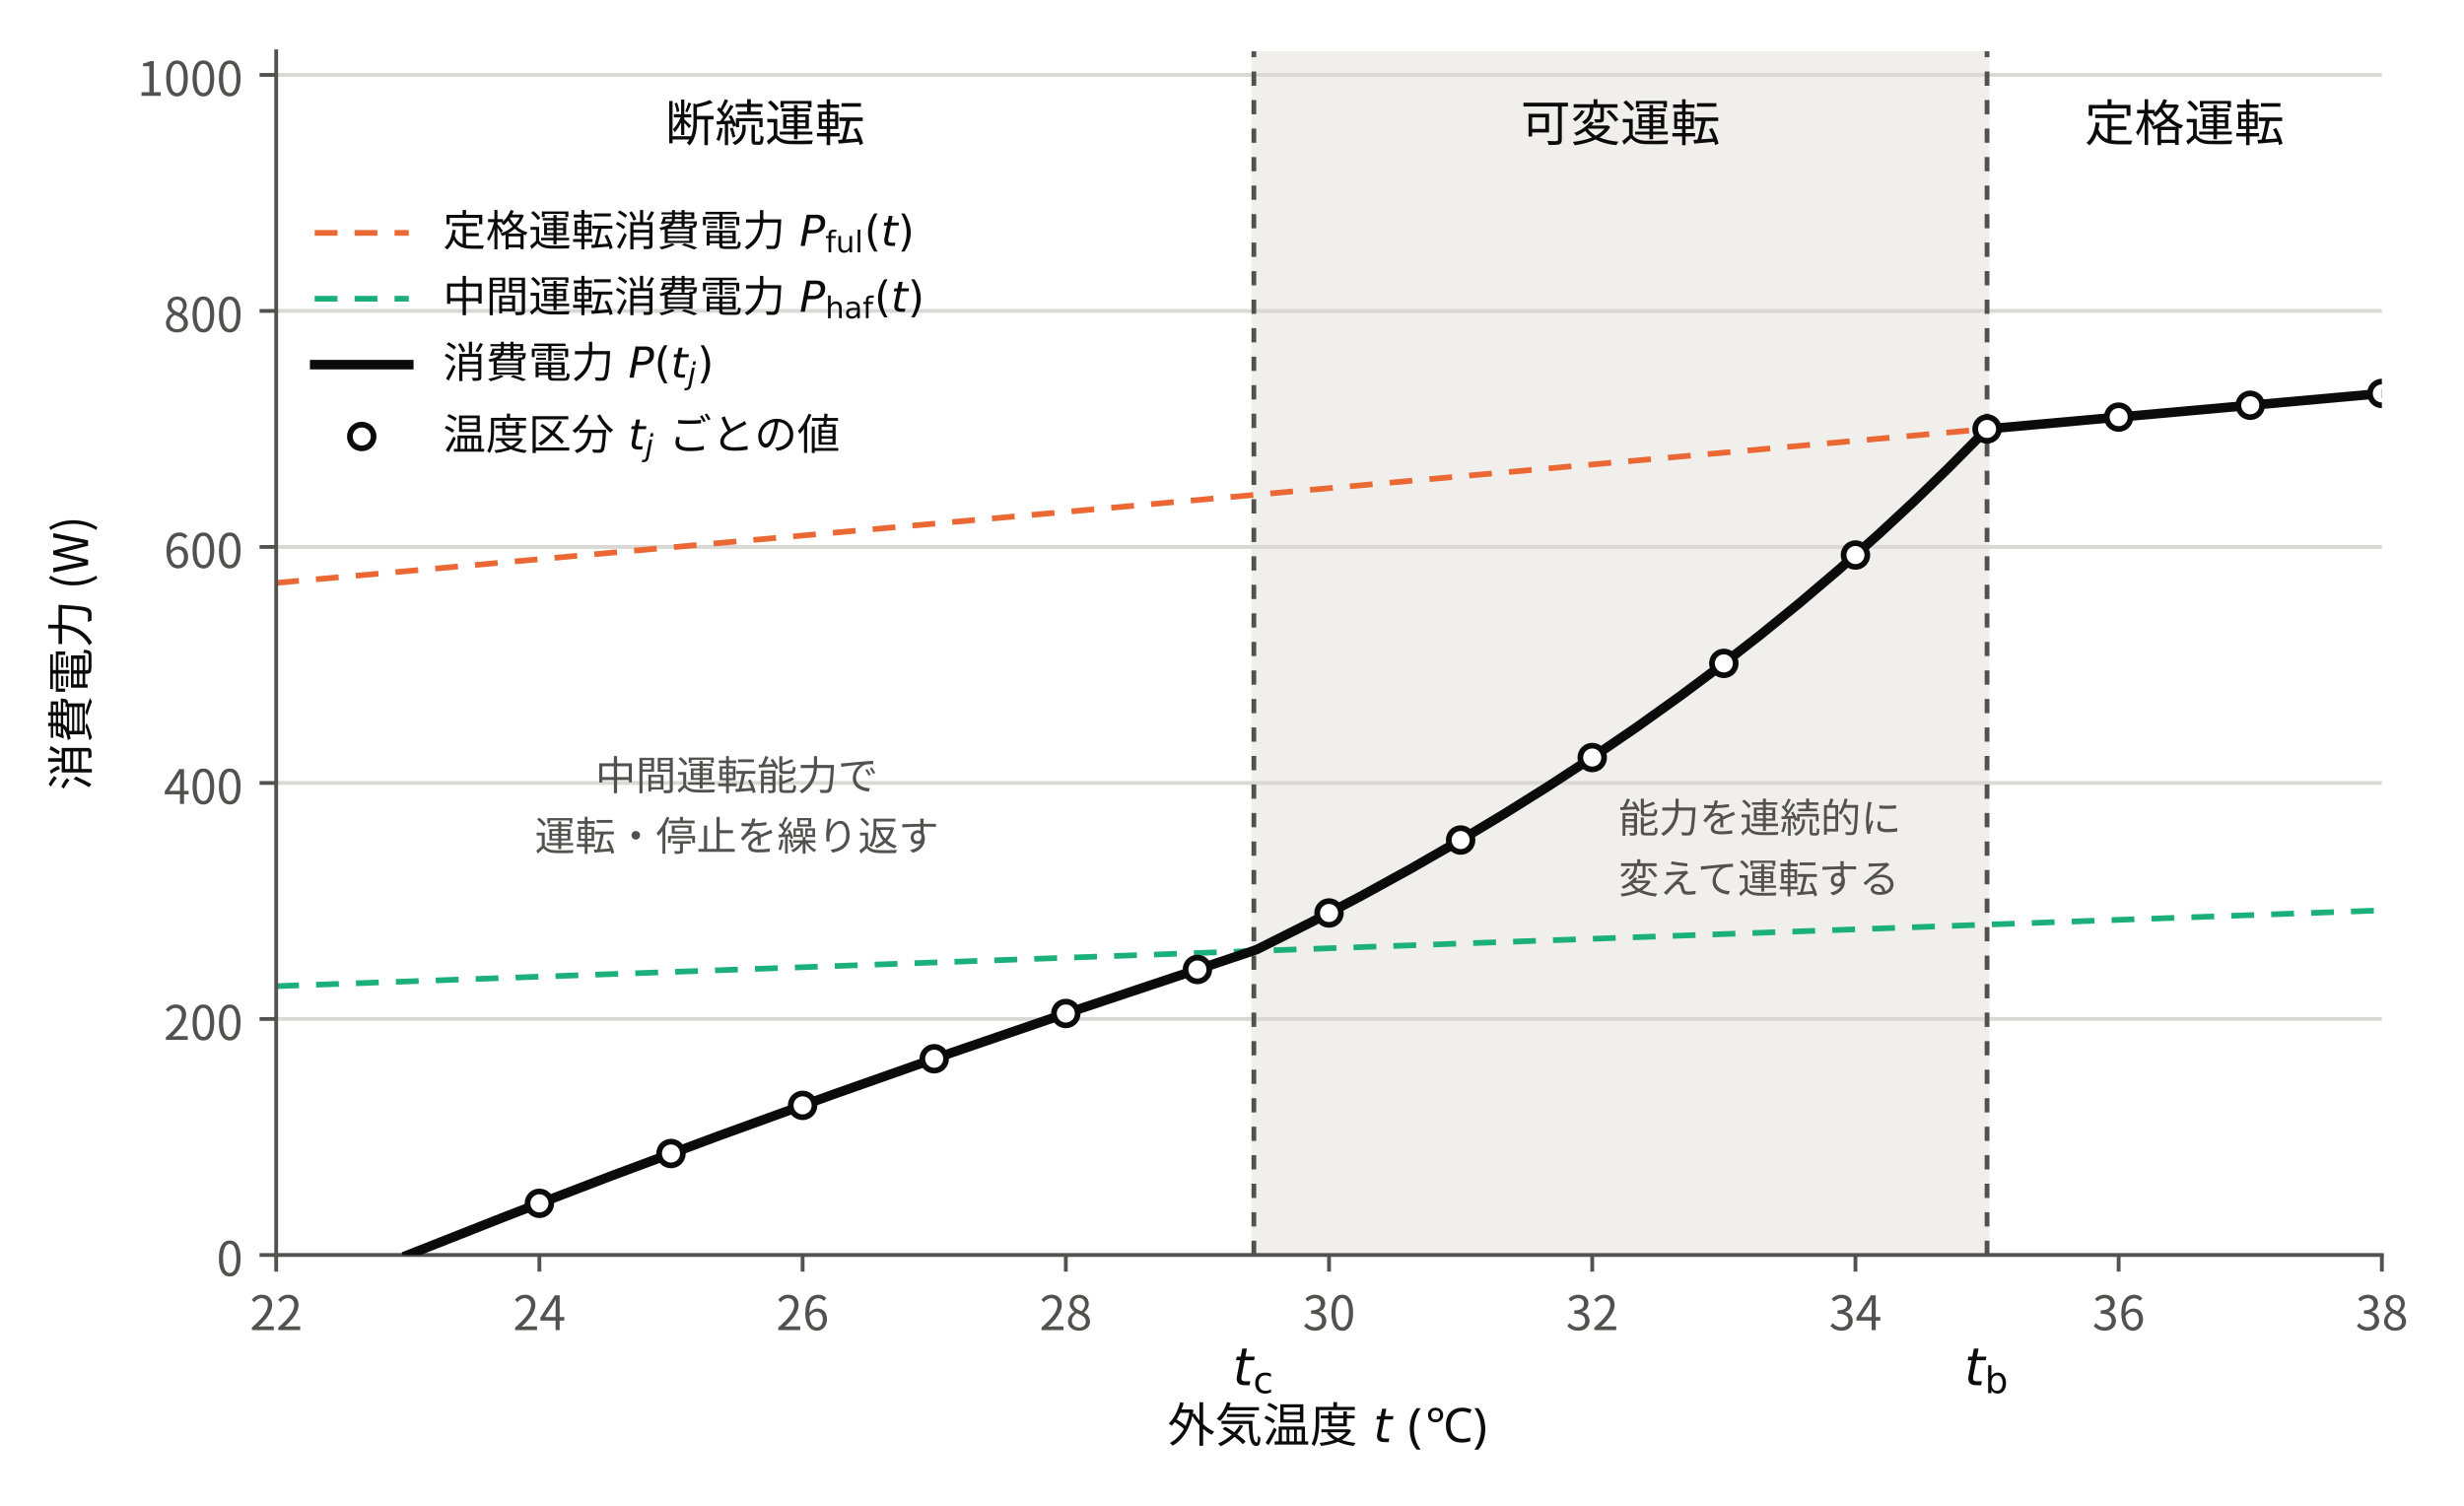
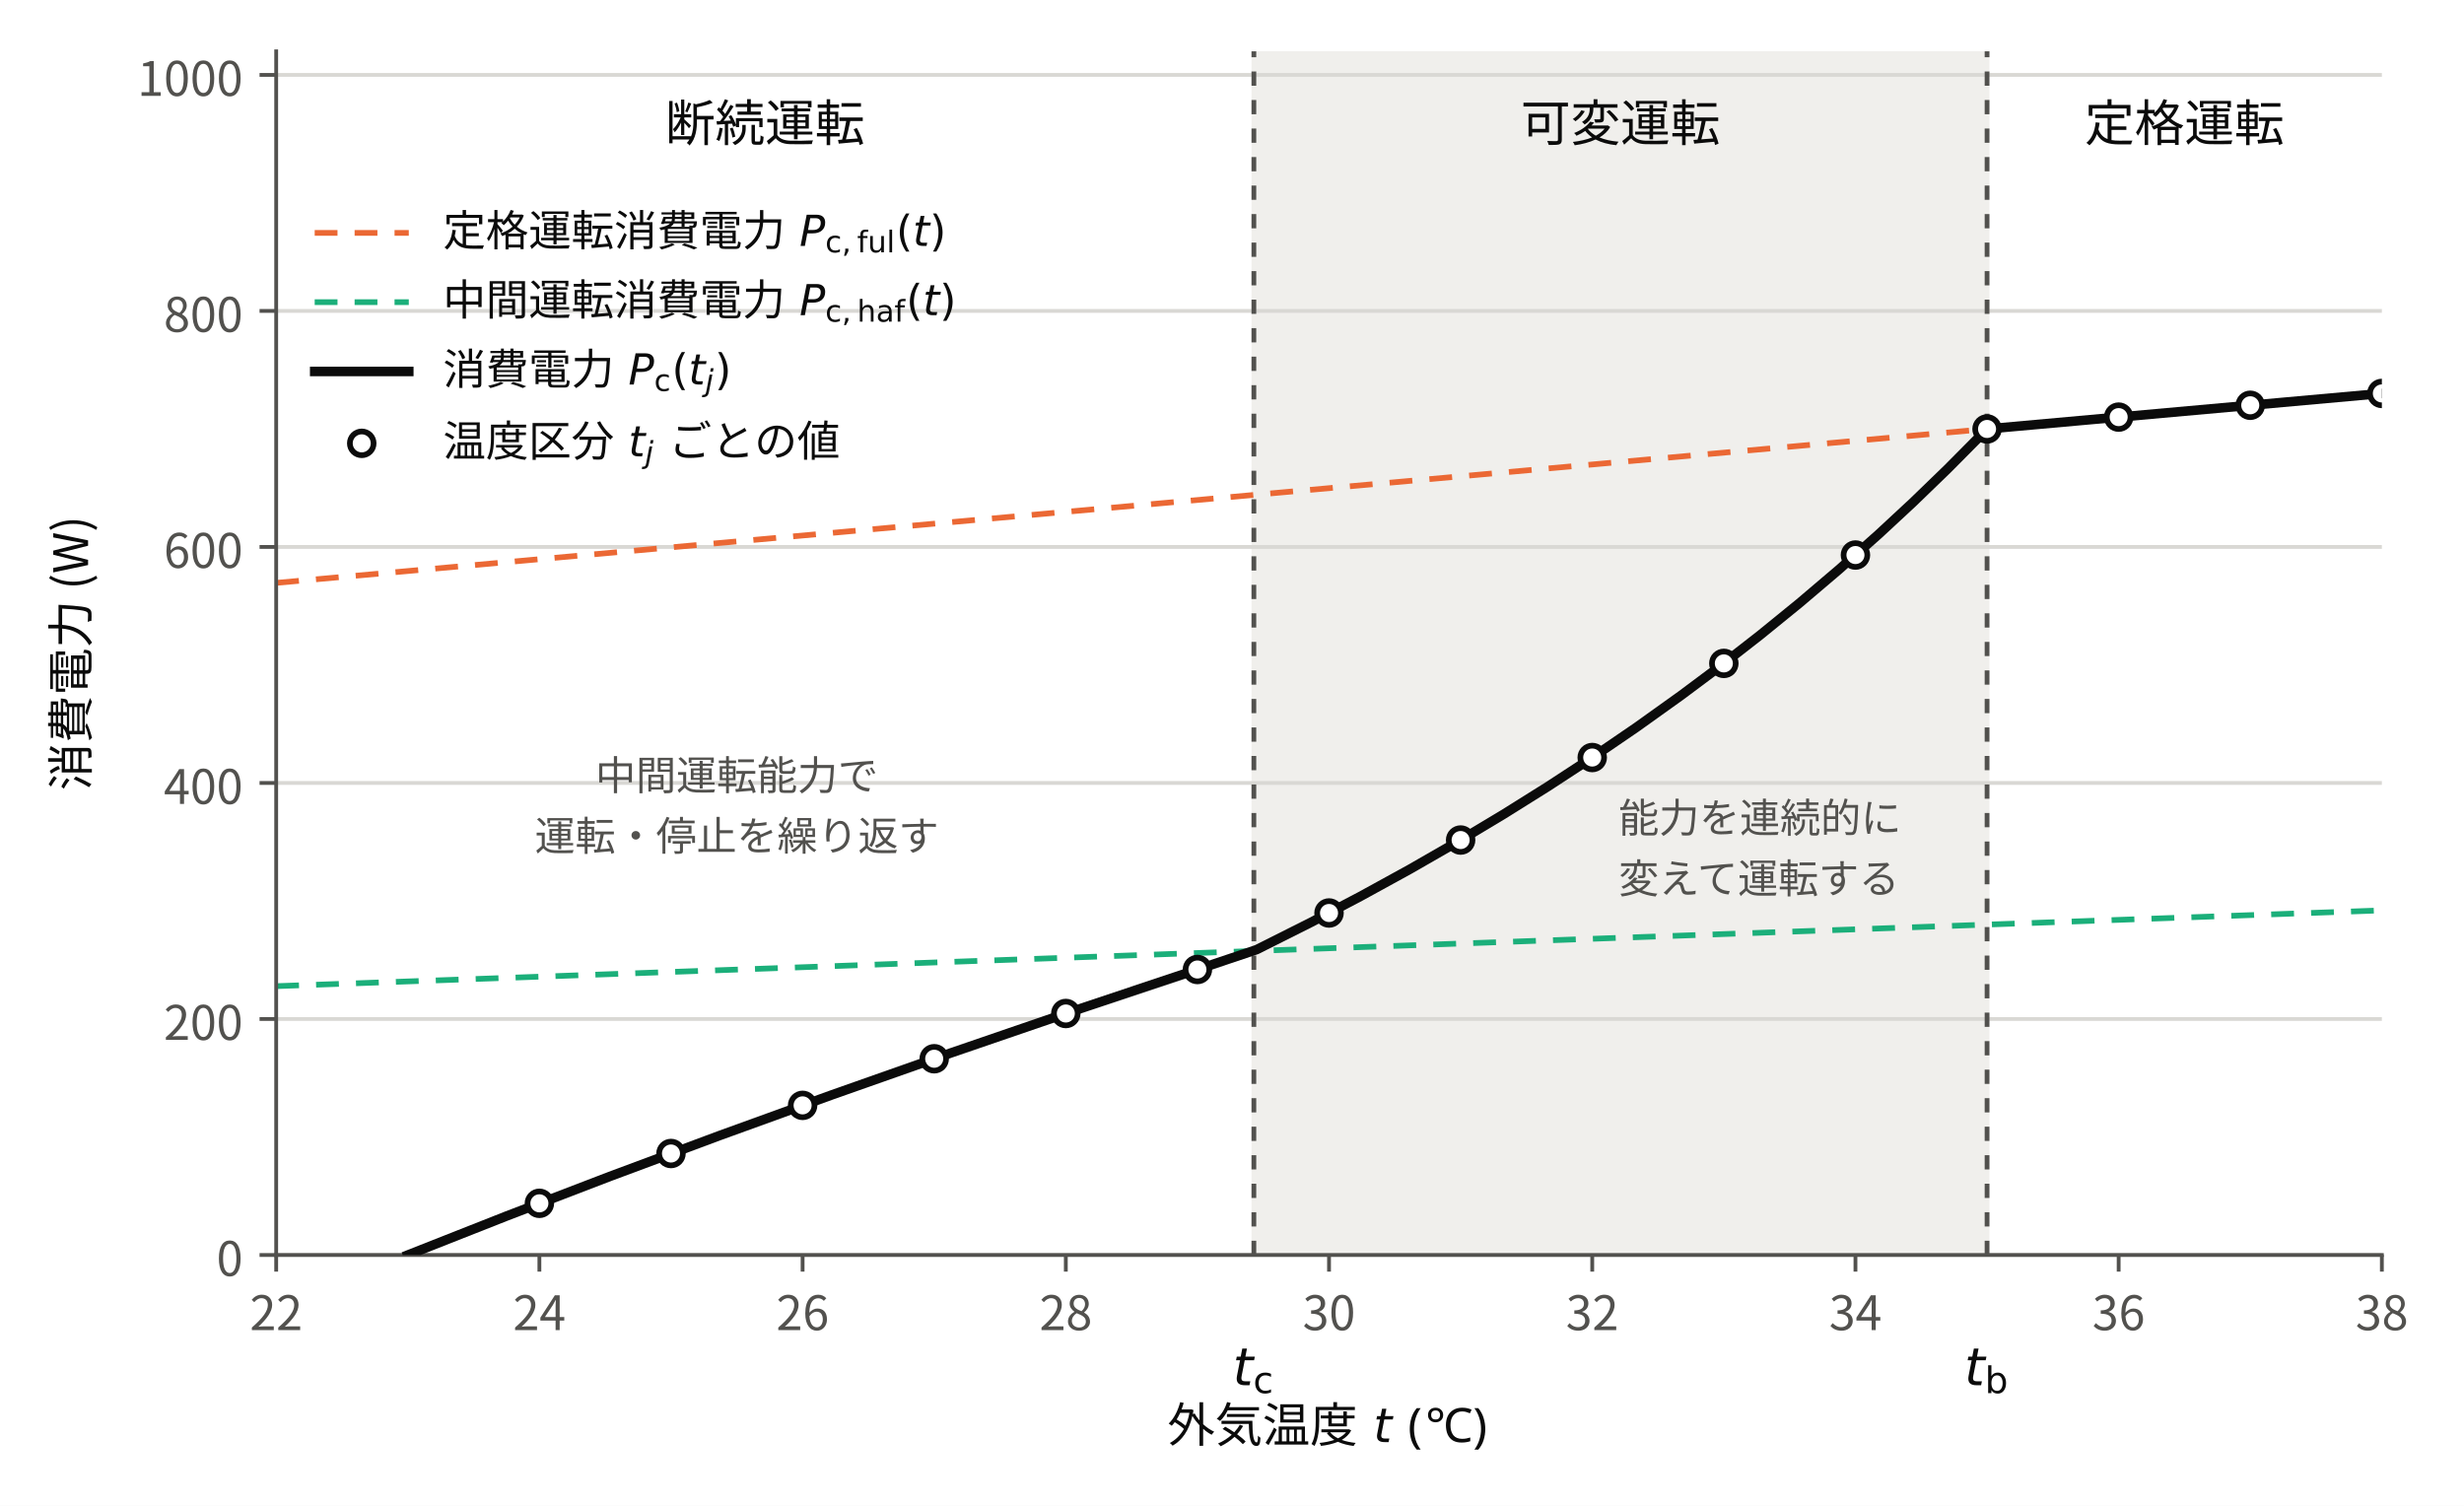
<svg xmlns="http://www.w3.org/2000/svg" xmlns:xlink="http://www.w3.org/1999/xlink" width="518.4pt" height="316.8pt" viewBox="0 0 518.4 316.8" version="1.1">
  <defs>
    <style type="text/css">*{stroke-linejoin: round; stroke-linecap: butt}</style>
  </defs>
  <g id="figure_1">
    <g id="patch_1">
      <path d="M 0 316.8  L 518.4 316.8  L 518.4 0  L 0 0  z " style="fill: #ffffff" />
    </g>
    <g id="axes_1">
      <g id="patch_2">
        <path d="M 58.106 264.04  L 501.12 264.04  L 501.12 10.8  L 58.106 10.8  z " style="fill: #ffffff" />
      </g>
      <g id="patch_3">
        <path d="M 263.802 264.04  L 418.055 264.04  L 418.055 10.8  L 263.802 10.8  z " clip-path="url(#p0511a8adea)" style="fill: #f0efec; stroke: #f0efec; stroke-linejoin: miter" />
      </g>
      <g id="matplotlib.axis_1">
        <g id="xtick_1">
          <g id="line2d_1">
            <defs>
              <path id="m4c0c5a5800" d="M 0 0  L 0 3.5  " style="stroke: #52514e; stroke-width: 0.8" />
            </defs>
            <g>
              <use xlink:href="#m4c0c5a5800" x="58.106" y="264.04" style="fill: #52514e; stroke: #52514e; stroke-width: 0.8" />
            </g>
          </g>
          <g id="text_1">
            <text style="font-size: 10px; font-family: 'Hiragino Sans', 'Hiragino Kaku Gothic ProN', 'Noto Sans CJK JP', 'DejaVu Sans', 'Bitstream Vera Sans', 'Computer Modern Sans Serif', 'Lucida Grande', 'Verdana', 'Geneva', 'Lucid', 'Arial', 'Helvetica', 'Avant Garde', sans-serif; text-anchor: middle; fill: #52514e" x="58.106" y="279.84" transform="rotate(-0 58.10625 279.84)">22</text>
          </g>
        </g>
        <g id="xtick_2">
          <g id="line2d_2">
            <g>
              <use xlink:href="#m4c0c5a5800" x="113.483" y="264.04" style="fill: #52514e; stroke: #52514e; stroke-width: 0.8" />
            </g>
          </g>
          <g id="text_2">
            <text style="font-size: 10px; font-family: 'Hiragino Sans', 'Hiragino Kaku Gothic ProN', 'Noto Sans CJK JP', 'DejaVu Sans', 'Bitstream Vera Sans', 'Computer Modern Sans Serif', 'Lucida Grande', 'Verdana', 'Geneva', 'Lucid', 'Arial', 'Helvetica', 'Avant Garde', sans-serif; text-anchor: middle; fill: #52514e" x="113.483" y="279.84" transform="rotate(-0 113.483 279.84)">24</text>
          </g>
        </g>
        <g id="xtick_3">
          <g id="line2d_3">
            <g>
              <use xlink:href="#m4c0c5a5800" x="168.86" y="264.04" style="fill: #52514e; stroke: #52514e; stroke-width: 0.8" />
            </g>
          </g>
          <g id="text_3">
            <text style="font-size: 10px; font-family: 'Hiragino Sans', 'Hiragino Kaku Gothic ProN', 'Noto Sans CJK JP', 'DejaVu Sans', 'Bitstream Vera Sans', 'Computer Modern Sans Serif', 'Lucida Grande', 'Verdana', 'Geneva', 'Lucid', 'Arial', 'Helvetica', 'Avant Garde', sans-serif; text-anchor: middle; fill: #52514e" x="168.86" y="279.84" transform="rotate(-0 168.8597 279.84)">26</text>
          </g>
        </g>
        <g id="xtick_4">
          <g id="line2d_4">
            <g>
              <use xlink:href="#m4c0c5a5800" x="224.236" y="264.04" style="fill: #52514e; stroke: #52514e; stroke-width: 0.8" />
            </g>
          </g>
          <g id="text_4">
            <text style="font-size: 10px; font-family: 'Hiragino Sans', 'Hiragino Kaku Gothic ProN', 'Noto Sans CJK JP', 'DejaVu Sans', 'Bitstream Vera Sans', 'Computer Modern Sans Serif', 'Lucida Grande', 'Verdana', 'Geneva', 'Lucid', 'Arial', 'Helvetica', 'Avant Garde', sans-serif; text-anchor: middle; fill: #52514e" x="224.236" y="279.84" transform="rotate(-0 224.2364 279.84)">28</text>
          </g>
        </g>
        <g id="xtick_5">
          <g id="line2d_5">
            <g>
              <use xlink:href="#m4c0c5a5800" x="279.613" y="264.04" style="fill: #52514e; stroke: #52514e; stroke-width: 0.8" />
            </g>
          </g>
          <g id="text_5">
            <text style="font-size: 10px; font-family: 'Hiragino Sans', 'Hiragino Kaku Gothic ProN', 'Noto Sans CJK JP', 'DejaVu Sans', 'Bitstream Vera Sans', 'Computer Modern Sans Serif', 'Lucida Grande', 'Verdana', 'Geneva', 'Lucid', 'Arial', 'Helvetica', 'Avant Garde', sans-serif; text-anchor: middle; fill: #52514e" x="279.613" y="279.84" transform="rotate(-0 279.6131 279.84)">30</text>
          </g>
        </g>
        <g id="xtick_6">
          <g id="line2d_6">
            <g>
              <use xlink:href="#m4c0c5a5800" x="334.99" y="264.04" style="fill: #52514e; stroke: #52514e; stroke-width: 0.8" />
            </g>
          </g>
          <g id="text_6">
            <text style="font-size: 10px; font-family: 'Hiragino Sans', 'Hiragino Kaku Gothic ProN', 'Noto Sans CJK JP', 'DejaVu Sans', 'Bitstream Vera Sans', 'Computer Modern Sans Serif', 'Lucida Grande', 'Verdana', 'Geneva', 'Lucid', 'Arial', 'Helvetica', 'Avant Garde', sans-serif; text-anchor: middle; fill: #52514e" x="334.99" y="279.84" transform="rotate(-0 334.9898 279.84)">32</text>
          </g>
        </g>
        <g id="xtick_7">
          <g id="line2d_7">
            <g>
              <use xlink:href="#m4c0c5a5800" x="390.367" y="264.04" style="fill: #52514e; stroke: #52514e; stroke-width: 0.8" />
            </g>
          </g>
          <g id="text_7">
            <text style="font-size: 10px; font-family: 'Hiragino Sans', 'Hiragino Kaku Gothic ProN', 'Noto Sans CJK JP', 'DejaVu Sans', 'Bitstream Vera Sans', 'Computer Modern Sans Serif', 'Lucida Grande', 'Verdana', 'Geneva', 'Lucid', 'Arial', 'Helvetica', 'Avant Garde', sans-serif; text-anchor: middle; fill: #52514e" x="390.367" y="279.84" transform="rotate(-0 390.3666 279.84)">34</text>
          </g>
        </g>
        <g id="xtick_8">
          <g id="line2d_8">
            <g>
              <use xlink:href="#m4c0c5a5800" x="445.743" y="264.04" style="fill: #52514e; stroke: #52514e; stroke-width: 0.8" />
            </g>
          </g>
          <g id="text_8">
            <text style="font-size: 10px; font-family: 'Hiragino Sans', 'Hiragino Kaku Gothic ProN', 'Noto Sans CJK JP', 'DejaVu Sans', 'Bitstream Vera Sans', 'Computer Modern Sans Serif', 'Lucida Grande', 'Verdana', 'Geneva', 'Lucid', 'Arial', 'Helvetica', 'Avant Garde', sans-serif; text-anchor: middle; fill: #52514e" x="445.743" y="279.84" transform="rotate(-0 445.7433 279.84)">36</text>
          </g>
        </g>
        <g id="xtick_9">
          <g id="line2d_9">
            <g>
              <use xlink:href="#m4c0c5a5800" x="501.12" y="264.04" style="fill: #52514e; stroke: #52514e; stroke-width: 0.8" />
            </g>
          </g>
          <g id="text_9">
            <text style="font-size: 10px; font-family: 'Hiragino Sans', 'Hiragino Kaku Gothic ProN', 'Noto Sans CJK JP', 'DejaVu Sans', 'Bitstream Vera Sans', 'Computer Modern Sans Serif', 'Lucida Grande', 'Verdana', 'Geneva', 'Lucid', 'Arial', 'Helvetica', 'Avant Garde', sans-serif; text-anchor: middle; fill: #52514e" x="501.12" y="279.84" transform="rotate(-0 501.12 279.84)">38</text>
          </g>
        </g>
        <g id="text_10">
          <g style="fill: #0b0b0b" transform="translate(245.6131 303.84)">
            <text>
              <tspan x="0" y="-0.438" style="font-size: 10px; font-family: 'Hiragino Sans'; fill: #0b0b0b">外</tspan>
              <tspan x="10" y="-0.438" style="font-size: 10px; font-family: 'Hiragino Sans'; fill: #0b0b0b">気</tspan>
              <tspan x="20" y="-0.438" style="font-size: 10px; font-family: 'Hiragino Sans'; fill: #0b0b0b">温</tspan>
              <tspan x="30" y="-0.438" style="font-size: 10px; font-family: 'Hiragino Sans'; fill: #0b0b0b">度</tspan>
              <tspan x="40" y="-0.438" style="font-size: 10px; font-family: 'Hiragino Sans'; fill: #0b0b0b"> </tspan>
              <tspan x="47.251" y="-0.438" style="font-size: 10px; font-family: 'Hiragino Sans'; fill: #0b0b0b"> </tspan>
              <tspan x="50.581" y="-0.438" style="font-size: 10px; font-family: 'Hiragino Sans'; fill: #0b0b0b">(</tspan>
              <tspan x="54.281" y="-0.438" style="font-size: 10px; font-family: 'Hiragino Sans'; fill: #0b0b0b">℃</tspan>
              <tspan x="64.281" y="-0.438" style="font-size: 10px; font-family: 'Hiragino Sans'; fill: #0b0b0b">)</tspan>
              <tspan x="43.33" y="-0.438" style="font-style: oblique; font-size: 10px; font-family: 'DejaVu Sans'; fill: #0b0b0b">t</tspan>
            </text>
          </g>
        </g>
      </g>
      <g id="matplotlib.axis_2">
        <g id="ytick_1">
          <g id="line2d_10">
            <path d="M 58.106 264.04  L 501.12 264.04  " clip-path="url(#p0511a8adea)" style="fill: none; stroke: #d9d8d4; stroke-width: 0.8; stroke-linecap: square" />
          </g>
          <g id="line2d_11">
            <defs>
              <path id="m6b3cdf6915" d="M 0 0  L -3.5 0  " style="stroke: #52514e; stroke-width: 0.8" />
            </defs>
            <g>
              <use xlink:href="#m6b3cdf6915" x="58.106" y="264.04" style="fill: #52514e; stroke: #52514e; stroke-width: 0.8" />
            </g>
          </g>
          <g id="text_11">
            <text style="font-size: 10px; font-family: 'Hiragino Sans', 'Hiragino Kaku Gothic ProN', 'Noto Sans CJK JP', 'DejaVu Sans', 'Bitstream Vera Sans', 'Computer Modern Sans Serif', 'Lucida Grande', 'Verdana', 'Geneva', 'Lucid', 'Arial', 'Helvetica', 'Avant Garde', sans-serif; text-anchor: end; fill: #52514e" x="51.106" y="268.44" transform="rotate(-0 51.10625 268.44)">0</text>
          </g>
        </g>
        <g id="ytick_2">
          <g id="line2d_12">
            <path d="M 58.106 214.385  L 501.12 214.385  " clip-path="url(#p0511a8adea)" style="fill: none; stroke: #d9d8d4; stroke-width: 0.8; stroke-linecap: square" />
          </g>
          <g id="line2d_13">
            <g>
              <use xlink:href="#m6b3cdf6915" x="58.106" y="214.385" style="fill: #52514e; stroke: #52514e; stroke-width: 0.8" />
            </g>
          </g>
          <g id="text_12">
            <text style="font-size: 10px; font-family: 'Hiragino Sans', 'Hiragino Kaku Gothic ProN', 'Noto Sans CJK JP', 'DejaVu Sans', 'Bitstream Vera Sans', 'Computer Modern Sans Serif', 'Lucida Grande', 'Verdana', 'Geneva', 'Lucid', 'Arial', 'Helvetica', 'Avant Garde', sans-serif; text-anchor: end; fill: #52514e" x="51.106" y="218.785" transform="rotate(-0 51.10625 218.7851)">200</text>
          </g>
        </g>
        <g id="ytick_3">
          <g id="line2d_14">
            <path d="M 58.106 164.73  L 501.12 164.73  " clip-path="url(#p0511a8adea)" style="fill: none; stroke: #d9d8d4; stroke-width: 0.8; stroke-linecap: square" />
          </g>
          <g id="line2d_15">
            <g>
              <use xlink:href="#m6b3cdf6915" x="58.106" y="164.73" style="fill: #52514e; stroke: #52514e; stroke-width: 0.8" />
            </g>
          </g>
          <g id="text_13">
            <text style="font-size: 10px; font-family: 'Hiragino Sans', 'Hiragino Kaku Gothic ProN', 'Noto Sans CJK JP', 'DejaVu Sans', 'Bitstream Vera Sans', 'Computer Modern Sans Serif', 'Lucida Grande', 'Verdana', 'Geneva', 'Lucid', 'Arial', 'Helvetica', 'Avant Garde', sans-serif; text-anchor: end; fill: #52514e" x="51.106" y="169.13" transform="rotate(-0 51.10625 169.1302)">400</text>
          </g>
        </g>
        <g id="ytick_4">
          <g id="line2d_16">
            <path d="M 58.106 115.075  L 501.12 115.075  " clip-path="url(#p0511a8adea)" style="fill: none; stroke: #d9d8d4; stroke-width: 0.8; stroke-linecap: square" />
          </g>
          <g id="line2d_17">
            <g>
              <use xlink:href="#m6b3cdf6915" x="58.106" y="115.075" style="fill: #52514e; stroke: #52514e; stroke-width: 0.8" />
            </g>
          </g>
          <g id="text_14">
            <text style="font-size: 10px; font-family: 'Hiragino Sans', 'Hiragino Kaku Gothic ProN', 'Noto Sans CJK JP', 'DejaVu Sans', 'Bitstream Vera Sans', 'Computer Modern Sans Serif', 'Lucida Grande', 'Verdana', 'Geneva', 'Lucid', 'Arial', 'Helvetica', 'Avant Garde', sans-serif; text-anchor: end; fill: #52514e" x="51.106" y="119.475" transform="rotate(-0 51.10625 119.4753)">600</text>
          </g>
        </g>
        <g id="ytick_5">
          <g id="line2d_18">
            <path d="M 58.106 65.42  L 501.12 65.42  " clip-path="url(#p0511a8adea)" style="fill: none; stroke: #d9d8d4; stroke-width: 0.8; stroke-linecap: square" />
          </g>
          <g id="line2d_19">
            <g>
              <use xlink:href="#m6b3cdf6915" x="58.106" y="65.42" style="fill: #52514e; stroke: #52514e; stroke-width: 0.8" />
            </g>
          </g>
          <g id="text_15">
            <text style="font-size: 10px; font-family: 'Hiragino Sans', 'Hiragino Kaku Gothic ProN', 'Noto Sans CJK JP', 'DejaVu Sans', 'Bitstream Vera Sans', 'Computer Modern Sans Serif', 'Lucida Grande', 'Verdana', 'Geneva', 'Lucid', 'Arial', 'Helvetica', 'Avant Garde', sans-serif; text-anchor: end; fill: #52514e" x="51.106" y="69.82" transform="rotate(-0 51.10625 69.82039)">800</text>
          </g>
        </g>
        <g id="ytick_6">
          <g id="line2d_20">
            <path d="M 58.106 15.765  L 501.12 15.765  " clip-path="url(#p0511a8adea)" style="fill: none; stroke: #d9d8d4; stroke-width: 0.8; stroke-linecap: square" />
          </g>
          <g id="line2d_21">
            <g>
              <use xlink:href="#m6b3cdf6915" x="58.106" y="15.765" style="fill: #52514e; stroke: #52514e; stroke-width: 0.8" />
            </g>
          </g>
          <g id="text_16">
            <text style="font-size: 10px; font-family: 'Hiragino Sans', 'Hiragino Kaku Gothic ProN', 'Noto Sans CJK JP', 'DejaVu Sans', 'Bitstream Vera Sans', 'Computer Modern Sans Serif', 'Lucida Grande', 'Verdana', 'Geneva', 'Lucid', 'Arial', 'Helvetica', 'Avant Garde', sans-serif; text-anchor: end; fill: #52514e" x="51.106" y="20.165" transform="rotate(-0 51.10625 20.16549)">1000</text>
          </g>
        </g>
        <g id="text_17">
          <text style="font-size: 10px; font-family: 'Hiragino Sans', 'Hiragino Kaku Gothic ProN', 'Noto Sans CJK JP', 'DejaVu Sans', 'Bitstream Vera Sans', 'Computer Modern Sans Serif', 'Lucida Grande', 'Verdana', 'Geneva', 'Lucid', 'Arial', 'Helvetica', 'Avant Garde', sans-serif; text-anchor: middle; fill: #0b0b0b" x="18.528" y="137.42" transform="rotate(-90 18.52812 137.42)">消費電力 (W)</text>
        </g>
      </g>
      <g id="line2d_22">
        <path d="M 263.802 264.04  L 263.802 10.8  " clip-path="url(#p0511a8adea)" style="fill: none; stroke-dasharray: 3,3; stroke-dashoffset: 0; stroke: #52514e" />
      </g>
      <g id="line2d_23">
        <path d="M 418.055 264.04  L 418.055 10.8  " clip-path="url(#p0511a8adea)" style="fill: none; stroke-dasharray: 3,3; stroke-dashoffset: 0; stroke: #52514e" />
      </g>
      <g id="line2d_24">
        <path d="M 58.106 122.631  L 501.12 82.775  " clip-path="url(#p0511a8adea)" style="fill: none; stroke-dasharray: 4.8,3.6; stroke-dashoffset: 0; stroke: #eb6834; stroke-width: 1.2" />
      </g>
      <g id="line2d_25">
        <path d="M 58.106 207.476  L 501.12 191.534  " clip-path="url(#p0511a8adea)" style="fill: none; stroke-dasharray: 4.8,3.6; stroke-dashoffset: 0; stroke: #1baf7a; stroke-width: 1.2" />
      </g>
      <g id="patch_4">
        <path d="M 58.106 264.04  L 58.106 10.8  " style="fill: none; stroke: #52514e; stroke-width: 0.8; stroke-linejoin: miter; stroke-linecap: square" />
      </g>
      <g id="patch_5">
        <path d="M 58.106 264.04  L 501.12 264.04  " style="fill: none; stroke: #52514e; stroke-width: 0.8; stroke-linejoin: miter; stroke-linecap: square" />
      </g>
      <g id="line2d_26">
        <path d="M 85.795 264.04  L 106.561 255.846  L 128.365 247.487  L 151.208 238.975  L 175.09 230.324  L 200.009 221.543  L 225.967 212.642  L 252.963 203.628  L 264.385 199.789  L 275.806 194.056  L 286.189 188.603  L 296.572 182.903  L 306.955 176.941  L 316.3 171.334  L 325.645 165.484  L 334.99 159.375  L 344.335 152.988  L 353.679 146.306  L 361.986 140.1  L 370.293 133.628  L 378.599 126.871  L 386.906 119.81  L 395.212 112.425  L 402.48 105.679  L 409.748 98.65  L 417.017 91.321  L 418.055 90.248  L 501.12 82.775  L 501.12 82.775  " clip-path="url(#p0511a8adea)" style="fill: none; stroke: #0b0b0b; stroke-width: 2; stroke-linecap: square" />
      </g>
      <g id="text_18">
        <g style="fill: #0b0b0b" transform="translate(259.3472 291.72)">
          <text>
            <tspan x="0" y="-0.281" style="font-style: oblique; font-size: 11px; font-family: 'DejaVu Sans'; fill: #0b0b0b">t</tspan>
            <tspan x="4.313" y="1.369" style="font-size: 7.7px; font-family: 'DejaVu Sans'; fill: #0b0b0b">c</tspan>
          </text>
        </g>
      </g>
      <g id="text_19">
        <g style="fill: #0b0b0b" transform="translate(413.2699 291.72)">
          <text>
            <tspan x="0" y="-0.281" style="font-style: oblique; font-size: 11px; font-family: 'DejaVu Sans'; fill: #0b0b0b">t</tspan>
            <tspan x="4.313" y="1.369" style="font-size: 7.7px; font-family: 'DejaVu Sans'; fill: #0b0b0b">b</tspan>
          </text>
        </g>
      </g>
      <g id="text_20">
        <text style="font-size: 10.5px; font-family: 'Hiragino Sans', 'Hiragino Kaku Gothic ProN', 'Noto Sans CJK JP', 'DejaVu Sans', 'Bitstream Vera Sans', 'Computer Modern Sans Serif', 'Lucida Grande', 'Verdana', 'Geneva', 'Lucid', 'Arial', 'Helvetica', 'Avant Garde', sans-serif; text-anchor: middle; fill: #0b0b0b" x="160.954" y="29.686" transform="rotate(-0 160.9542 29.68647)">断続運転</text>
      </g>
      <g id="text_21">
        <text style="font-size: 10.5px; font-family: 'Hiragino Sans', 'Hiragino Kaku Gothic ProN', 'Noto Sans CJK JP', 'DejaVu Sans', 'Bitstream Vera Sans', 'Computer Modern Sans Serif', 'Lucida Grande', 'Verdana', 'Geneva', 'Lucid', 'Arial', 'Helvetica', 'Avant Garde', sans-serif; text-anchor: middle; fill: #0b0b0b" x="340.929" y="29.686" transform="rotate(-0 340.9286 29.68647)">可変運転</text>
      </g>
      <g id="text_22">
        <text style="font-size: 10.5px; font-family: 'Hiragino Sans', 'Hiragino Kaku Gothic ProN', 'Noto Sans CJK JP', 'DejaVu Sans', 'Bitstream Vera Sans', 'Computer Modern Sans Serif', 'Lucida Grande', 'Verdana', 'Geneva', 'Lucid', 'Arial', 'Helvetica', 'Avant Garde', sans-serif; text-anchor: middle; fill: #0b0b0b" x="459.587" y="29.686" transform="rotate(-0 459.5875 29.68647)">定格運転</text>
      </g>
      <g id="text_23">
        <text style="font-size: 8.5px; font-family: 'Hiragino Sans', 'Hiragino Kaku Gothic ProN', 'Noto Sans CJK JP', 'DejaVu Sans', 'Bitstream Vera Sans', 'Computer Modern Sans Serif', 'Lucida Grande', 'Verdana', 'Geneva', 'Lucid', 'Arial', 'Helvetica', 'Avant Garde', sans-serif; fill: #52514e" transform="translate(125.2655 166.2144)">中間運転能力で</text>
        <text style="font-size: 8.5px; font-family: 'Hiragino Sans', 'Hiragino Kaku Gothic ProN', 'Noto Sans CJK JP', 'DejaVu Sans', 'Bitstream Vera Sans', 'Computer Modern Sans Serif', 'Lucida Grande', 'Verdana', 'Geneva', 'Lucid', 'Arial', 'Helvetica', 'Avant Garde', sans-serif; fill: #52514e" transform="translate(112.5155 178.9644)">運転・停止を繰り返す</text>
      </g>
      <g id="text_24">
        <text style="font-size: 8.5px; font-family: 'Hiragino Sans', 'Hiragino Kaku Gothic ProN', 'Noto Sans CJK JP', 'DejaVu Sans', 'Bitstream Vera Sans', 'Computer Modern Sans Serif', 'Lucida Grande', 'Verdana', 'Geneva', 'Lucid', 'Arial', 'Helvetica', 'Avant Garde', sans-serif; fill: #52514e" transform="translate(340.5275 175.1608)">能力を連続的に</text>
        <text style="font-size: 8.5px; font-family: 'Hiragino Sans', 'Hiragino Kaku Gothic ProN', 'Noto Sans CJK JP', 'DejaVu Sans', 'Bitstream Vera Sans', 'Computer Modern Sans Serif', 'Lucida Grande', 'Verdana', 'Geneva', 'Lucid', 'Arial', 'Helvetica', 'Avant Garde', sans-serif; fill: #52514e" transform="translate(340.5275 187.9108)">変えて運転する</text>
      </g>
      <g id="line2d_27">
        <defs>
          <path id="ma70c2c70fe" d="M 0 2.5  C 0.663 2.5 1.299 2.237 1.768 1.768  C 2.237 1.299 2.5 0.663 2.5 0  C 2.5 -0.663 2.237 -1.299 1.768 -1.768  C 1.299 -2.237 0.663 -2.5 0 -2.5  C -0.663 -2.5 -1.299 -2.237 -1.768 -1.768  C -2.237 -1.299 -2.5 -0.663 -2.5 0  C -2.5 0.663 -2.237 1.299 -1.768 1.768  C -1.299 2.237 -0.663 2.5 0 2.5  z " style="stroke: #0b0b0b; stroke-width: 1.2" />
        </defs>
        <g clip-path="url(#p0511a8adea)">
          <use xlink:href="#ma70c2c70fe" x="113.483" y="253.167" style="fill: #ffffff; stroke: #0b0b0b; stroke-width: 1.2" />
          <use xlink:href="#ma70c2c70fe" x="141.171" y="242.685" style="fill: #ffffff; stroke: #0b0b0b; stroke-width: 1.2" />
          <use xlink:href="#ma70c2c70fe" x="168.86" y="232.557" style="fill: #ffffff; stroke: #0b0b0b; stroke-width: 1.2" />
          <use xlink:href="#ma70c2c70fe" x="196.548" y="222.748" style="fill: #ffffff; stroke: #0b0b0b; stroke-width: 1.2" />
          <use xlink:href="#ma70c2c70fe" x="224.236" y="213.228" style="fill: #ffffff; stroke: #0b0b0b; stroke-width: 1.2" />
          <use xlink:href="#ma70c2c70fe" x="251.925" y="203.971" style="fill: #ffffff; stroke: #0b0b0b; stroke-width: 1.2" />
          <use xlink:href="#ma70c2c70fe" x="279.613" y="192.084" style="fill: #ffffff; stroke: #0b0b0b; stroke-width: 1.2" />
          <use xlink:href="#ma70c2c70fe" x="307.301" y="176.737" style="fill: #ffffff; stroke: #0b0b0b; stroke-width: 1.2" />
          <use xlink:href="#ma70c2c70fe" x="334.99" y="159.375" style="fill: #ffffff; stroke: #0b0b0b; stroke-width: 1.2" />
          <use xlink:href="#ma70c2c70fe" x="362.678" y="139.571" style="fill: #ffffff; stroke: #0b0b0b; stroke-width: 1.2" />
          <use xlink:href="#ma70c2c70fe" x="390.367" y="116.774" style="fill: #ffffff; stroke: #0b0b0b; stroke-width: 1.2" />
          <use xlink:href="#ma70c2c70fe" x="418.055" y="90.248" style="fill: #ffffff; stroke: #0b0b0b; stroke-width: 1.2" />
          <use xlink:href="#ma70c2c70fe" x="445.743" y="87.757" style="fill: #ffffff; stroke: #0b0b0b; stroke-width: 1.2" />
          <use xlink:href="#ma70c2c70fe" x="473.432" y="85.266" style="fill: #ffffff; stroke: #0b0b0b; stroke-width: 1.2" />
          <use xlink:href="#ma70c2c70fe" x="501.12" y="82.775" style="fill: #ffffff; stroke: #0b0b0b; stroke-width: 1.2" />
        </g>
      </g>
      <g id="legend_1">
        <g id="line2d_28">
          <path d="M 66.206 48.994  L 76.106 48.994  L 86.006 48.994  " style="fill: none; stroke-dasharray: 4.8,3.6; stroke-dashoffset: 0; stroke: #eb6834; stroke-width: 1.2" />
        </g>
        <g id="text_25">
          <g style="fill: #0b0b0b" transform="translate(93.20625 52.144)">
            <text>
              <tspan x="0" y="-0.406" style="font-size: 9px; font-family: 'Hiragino Sans'; fill: #0b0b0b">定</tspan>
              <tspan x="9" y="-0.406" style="font-size: 9px; font-family: 'Hiragino Sans'; fill: #0b0b0b">格</tspan>
              <tspan x="18" y="-0.406" style="font-size: 9px; font-family: 'Hiragino Sans'; fill: #0b0b0b">運</tspan>
              <tspan x="27" y="-0.406" style="font-size: 9px; font-family: 'Hiragino Sans'; fill: #0b0b0b">転</tspan>
              <tspan x="36" y="-0.406" style="font-size: 9px; font-family: 'Hiragino Sans'; fill: #0b0b0b">消</tspan>
              <tspan x="45" y="-0.406" style="font-size: 9px; font-family: 'Hiragino Sans'; fill: #0b0b0b">費</tspan>
              <tspan x="54" y="-0.406" style="font-size: 9px; font-family: 'Hiragino Sans'; fill: #0b0b0b">電</tspan>
              <tspan x="63" y="-0.406" style="font-size: 9px; font-family: 'Hiragino Sans'; fill: #0b0b0b">力</tspan>
              <tspan x="72" y="-0.406" style="font-size: 9px; font-family: 'Hiragino Sans'; fill: #0b0b0b"> </tspan>
              <tspan x="74.998" y="-0.406" style="font-style: oblique; font-size: 9px; font-family: 'DejaVu Sans'; fill: #0b0b0b">P</tspan>
-               <tspan x="92.143" y="-0.406" style="font-style: oblique; font-size: 9px; font-family: 'DejaVu Sans'; fill: #0b0b0b">t</tspan>
-               <tspan x="80.425" y="0.944" style="font-size: 6.3px; font-family: 'DejaVu Sans'; fill: #0b0b0b">f</tspan>
-               <tspan x="82.643" y="0.944" style="font-size: 6.3px; font-family: 'DejaVu Sans'; fill: #0b0b0b">u</tspan>
-               <tspan x="86.636" y="0.944" style="font-size: 6.3px; font-family: 'DejaVu Sans'; fill: #0b0b0b">l</tspan>
-               <tspan x="88.632" y="-0.406" style="font-size: 9px; font-family: 'DejaVu Sans'; fill: #0b0b0b">(</tspan>
-               <tspan x="95.672" y="-0.406" style="font-size: 9px; font-family: 'DejaVu Sans'; fill: #0b0b0b">)</tspan>
+               <tspan x="98.837" y="-0.406" style="font-style: oblique; font-size: 9px; font-family: 'DejaVu Sans'; fill: #0b0b0b">t</tspan>
+               <tspan x="80.425" y="0.944" style="font-size: 6.3px; font-family: 'DejaVu Sans'; fill: #0b0b0b">c</tspan>
+               <tspan x="83.889" y="0.944" style="font-size: 6.3px; font-family: 'DejaVu Sans'; fill: #0b0b0b">,</tspan>
+               <tspan x="87.119" y="0.944" style="font-size: 6.3px; font-family: 'DejaVu Sans'; fill: #0b0b0b">f</tspan>
+               <tspan x="89.336" y="0.944" style="font-size: 6.3px; font-family: 'DejaVu Sans'; fill: #0b0b0b">u</tspan>
+               <tspan x="93.329" y="0.944" style="font-size: 6.3px; font-family: 'DejaVu Sans'; fill: #0b0b0b">l</tspan>
+               <tspan x="95.326" y="-0.406" style="font-size: 9px; font-family: 'DejaVu Sans'; fill: #0b0b0b">(</tspan>
+               <tspan x="102.366" y="-0.406" style="font-size: 9px; font-family: 'DejaVu Sans'; fill: #0b0b0b">)</tspan>
            </text>
          </g>
        </g>
        <g id="line2d_29">
-           <path d="M 66.206 62.854  L 76.106 62.854  L 86.006 62.854  " style="fill: none; stroke-dasharray: 4.8,3.6; stroke-dashoffset: 0; stroke: #1baf7a; stroke-width: 1.2" />
+           <path d="M 66.206 63.574  L 76.106 63.574  L 86.006 63.574  " style="fill: none; stroke-dasharray: 4.8,3.6; stroke-dashoffset: 0; stroke: #1baf7a; stroke-width: 1.2" />
        </g>
        <g id="text_26">
-           <g style="fill: #0b0b0b" transform="translate(93.20625 66.004)">
+           <g style="fill: #0b0b0b" transform="translate(93.20625 66.724)">
            <text>
              <tspan x="0" y="-0.406" style="font-size: 9px; font-family: 'Hiragino Sans'; fill: #0b0b0b">中</tspan>
              <tspan x="9" y="-0.406" style="font-size: 9px; font-family: 'Hiragino Sans'; fill: #0b0b0b">間</tspan>
              <tspan x="18" y="-0.406" style="font-size: 9px; font-family: 'Hiragino Sans'; fill: #0b0b0b">運</tspan>
              <tspan x="27" y="-0.406" style="font-size: 9px; font-family: 'Hiragino Sans'; fill: #0b0b0b">転</tspan>
              <tspan x="36" y="-0.406" style="font-size: 9px; font-family: 'Hiragino Sans'; fill: #0b0b0b">消</tspan>
              <tspan x="45" y="-0.406" style="font-size: 9px; font-family: 'Hiragino Sans'; fill: #0b0b0b">費</tspan>
              <tspan x="54" y="-0.406" style="font-size: 9px; font-family: 'Hiragino Sans'; fill: #0b0b0b">電</tspan>
              <tspan x="63" y="-0.406" style="font-size: 9px; font-family: 'Hiragino Sans'; fill: #0b0b0b">力</tspan>
              <tspan x="72" y="-0.406" style="font-size: 9px; font-family: 'Hiragino Sans'; fill: #0b0b0b"> </tspan>
              <tspan x="74.998" y="-0.406" style="font-style: oblique; font-size: 9px; font-family: 'DejaVu Sans'; fill: #0b0b0b">P</tspan>
-               <tspan x="94.253" y="-0.406" style="font-style: oblique; font-size: 9px; font-family: 'DejaVu Sans'; fill: #0b0b0b">t</tspan>
-               <tspan x="80.425" y="0.944" style="font-size: 6.3px; font-family: 'DejaVu Sans'; fill: #0b0b0b">h</tspan>
-               <tspan x="84.418" y="0.944" style="font-size: 6.3px; font-family: 'DejaVu Sans'; fill: #0b0b0b">a</tspan>
-               <tspan x="88.278" y="0.944" style="font-size: 6.3px; font-family: 'DejaVu Sans'; fill: #0b0b0b">f</tspan>
-               <tspan x="90.742" y="-0.406" style="font-size: 9px; font-family: 'DejaVu Sans'; fill: #0b0b0b">(</tspan>
-               <tspan x="97.782" y="-0.406" style="font-size: 9px; font-family: 'DejaVu Sans'; fill: #0b0b0b">)</tspan>
+               <tspan x="100.947" y="-0.406" style="font-style: oblique; font-size: 9px; font-family: 'DejaVu Sans'; fill: #0b0b0b">t</tspan>
+               <tspan x="80.425" y="0.944" style="font-size: 6.3px; font-family: 'DejaVu Sans'; fill: #0b0b0b">c</tspan>
+               <tspan x="83.889" y="0.944" style="font-size: 6.3px; font-family: 'DejaVu Sans'; fill: #0b0b0b">,</tspan>
+               <tspan x="87.119" y="0.944" style="font-size: 6.3px; font-family: 'DejaVu Sans'; fill: #0b0b0b">h</tspan>
+               <tspan x="91.111" y="0.944" style="font-size: 6.3px; font-family: 'DejaVu Sans'; fill: #0b0b0b">a</tspan>
+               <tspan x="94.972" y="0.944" style="font-size: 6.3px; font-family: 'DejaVu Sans'; fill: #0b0b0b">f</tspan>
+               <tspan x="97.436" y="-0.406" style="font-size: 9px; font-family: 'DejaVu Sans'; fill: #0b0b0b">(</tspan>
+               <tspan x="104.476" y="-0.406" style="font-size: 9px; font-family: 'DejaVu Sans'; fill: #0b0b0b">)</tspan>
            </text>
          </g>
        </g>
        <g id="line2d_30">
-           <path d="M 66.206 76.714  L 76.106 76.714  L 86.006 76.714  " style="fill: none; stroke: #0b0b0b; stroke-width: 2; stroke-linecap: square" />
+           <path d="M 66.206 78.154  L 76.106 78.154  L 86.006 78.154  " style="fill: none; stroke: #0b0b0b; stroke-width: 2; stroke-linecap: square" />
        </g>
        <g id="text_27">
-           <g style="fill: #0b0b0b" transform="translate(93.20625 79.864)">
+           <g style="fill: #0b0b0b" transform="translate(93.20625 81.304)">
            <text>
              <tspan x="0" y="-0.406" style="font-size: 9px; font-family: 'Hiragino Sans'; fill: #0b0b0b">消</tspan>
              <tspan x="9" y="-0.406" style="font-size: 9px; font-family: 'Hiragino Sans'; fill: #0b0b0b">費</tspan>
              <tspan x="18" y="-0.406" style="font-size: 9px; font-family: 'Hiragino Sans'; fill: #0b0b0b">電</tspan>
              <tspan x="27" y="-0.406" style="font-size: 9px; font-family: 'Hiragino Sans'; fill: #0b0b0b">力</tspan>
              <tspan x="36" y="-0.406" style="font-size: 9px; font-family: 'Hiragino Sans'; fill: #0b0b0b"> </tspan>
              <tspan x="38.997" y="-0.406" style="font-style: oblique; font-size: 9px; font-family: 'DejaVu Sans'; fill: #0b0b0b">P</tspan>
-               <tspan x="47.936" y="-0.406" style="font-style: oblique; font-size: 9px; font-family: 'DejaVu Sans'; fill: #0b0b0b">t</tspan>
-               <tspan x="44.425" y="-0.406" style="font-size: 9px; font-family: 'DejaVu Sans'; fill: #0b0b0b">(</tspan>
-               <tspan x="53.461" y="-0.406" style="font-size: 9px; font-family: 'DejaVu Sans'; fill: #0b0b0b">)</tspan>
-               <tspan x="51.465" y="0.944" style="font-style: oblique; font-size: 6.3px; font-family: 'DejaVu Sans'; fill: #0b0b0b">j</tspan>
+               <tspan x="51.646" y="-0.406" style="font-style: oblique; font-size: 9px; font-family: 'DejaVu Sans'; fill: #0b0b0b">t</tspan>
+               <tspan x="44.425" y="0.944" style="font-size: 6.3px; font-family: 'DejaVu Sans'; fill: #0b0b0b">c</tspan>
+               <tspan x="48.134" y="-0.406" style="font-size: 9px; font-family: 'DejaVu Sans'; fill: #0b0b0b">(</tspan>
+               <tspan x="57.171" y="-0.406" style="font-size: 9px; font-family: 'DejaVu Sans'; fill: #0b0b0b">)</tspan>
+               <tspan x="55.174" y="0.944" style="font-style: oblique; font-size: 6.3px; font-family: 'DejaVu Sans'; fill: #0b0b0b">j</tspan>
            </text>
          </g>
        </g>
        <g id="line2d_31">
          <g>
-             <use xlink:href="#ma70c2c70fe" x="76.106" y="91.834" style="fill: #ffffff; stroke: #0b0b0b; stroke-width: 1.2" />
+             <use xlink:href="#ma70c2c70fe" x="76.106" y="93.274" style="fill: #ffffff; stroke: #0b0b0b; stroke-width: 1.2" />
          </g>
        </g>
        <g id="text_28">
-           <g style="fill: #0b0b0b" transform="translate(93.20625 94.984)">
+           <g style="fill: #0b0b0b" transform="translate(93.20625 96.424)">
            <text>
              <tspan x="0" y="-0.406" style="font-size: 9px; font-family: 'Hiragino Sans'; fill: #0b0b0b">温</tspan>
              <tspan x="9" y="-0.406" style="font-size: 9px; font-family: 'Hiragino Sans'; fill: #0b0b0b">度</tspan>
              <tspan x="18" y="-0.406" style="font-size: 9px; font-family: 'Hiragino Sans'; fill: #0b0b0b">区</tspan>
              <tspan x="27" y="-0.406" style="font-size: 9px; font-family: 'Hiragino Sans'; fill: #0b0b0b">分</tspan>
              <tspan x="36" y="-0.406" style="font-size: 9px; font-family: 'Hiragino Sans'; fill: #0b0b0b"> </tspan>
              <tspan x="44.523" y="-0.406" style="font-size: 9px; font-family: 'Hiragino Sans'; fill: #0b0b0b"> </tspan>
              <tspan x="47.52" y="-0.406" style="font-size: 9px; font-family: 'Hiragino Sans'; fill: #0b0b0b">ご</tspan>
              <tspan x="56.52" y="-0.406" style="font-size: 9px; font-family: 'Hiragino Sans'; fill: #0b0b0b">と</tspan>
              <tspan x="65.52" y="-0.406" style="font-size: 9px; font-family: 'Hiragino Sans'; fill: #0b0b0b">の</tspan>
              <tspan x="74.52" y="-0.406" style="font-size: 9px; font-family: 'Hiragino Sans'; fill: #0b0b0b">値</tspan>
              <tspan x="38.997" y="-0.406" style="font-style: oblique; font-size: 9px; font-family: 'DejaVu Sans'; fill: #0b0b0b">t</tspan>
              <tspan x="42.526" y="0.944" style="font-style: oblique; font-size: 6.3px; font-family: 'DejaVu Sans'; fill: #0b0b0b">j</tspan>
            </text>
          </g>
        </g>
      </g>
    </g>
  </g>
  <defs>
    <clipPath id="p0511a8adea">
      <rect x="58.106" y="10.8" width="443.014" height="253.24" />
    </clipPath>
  </defs>
</svg>
